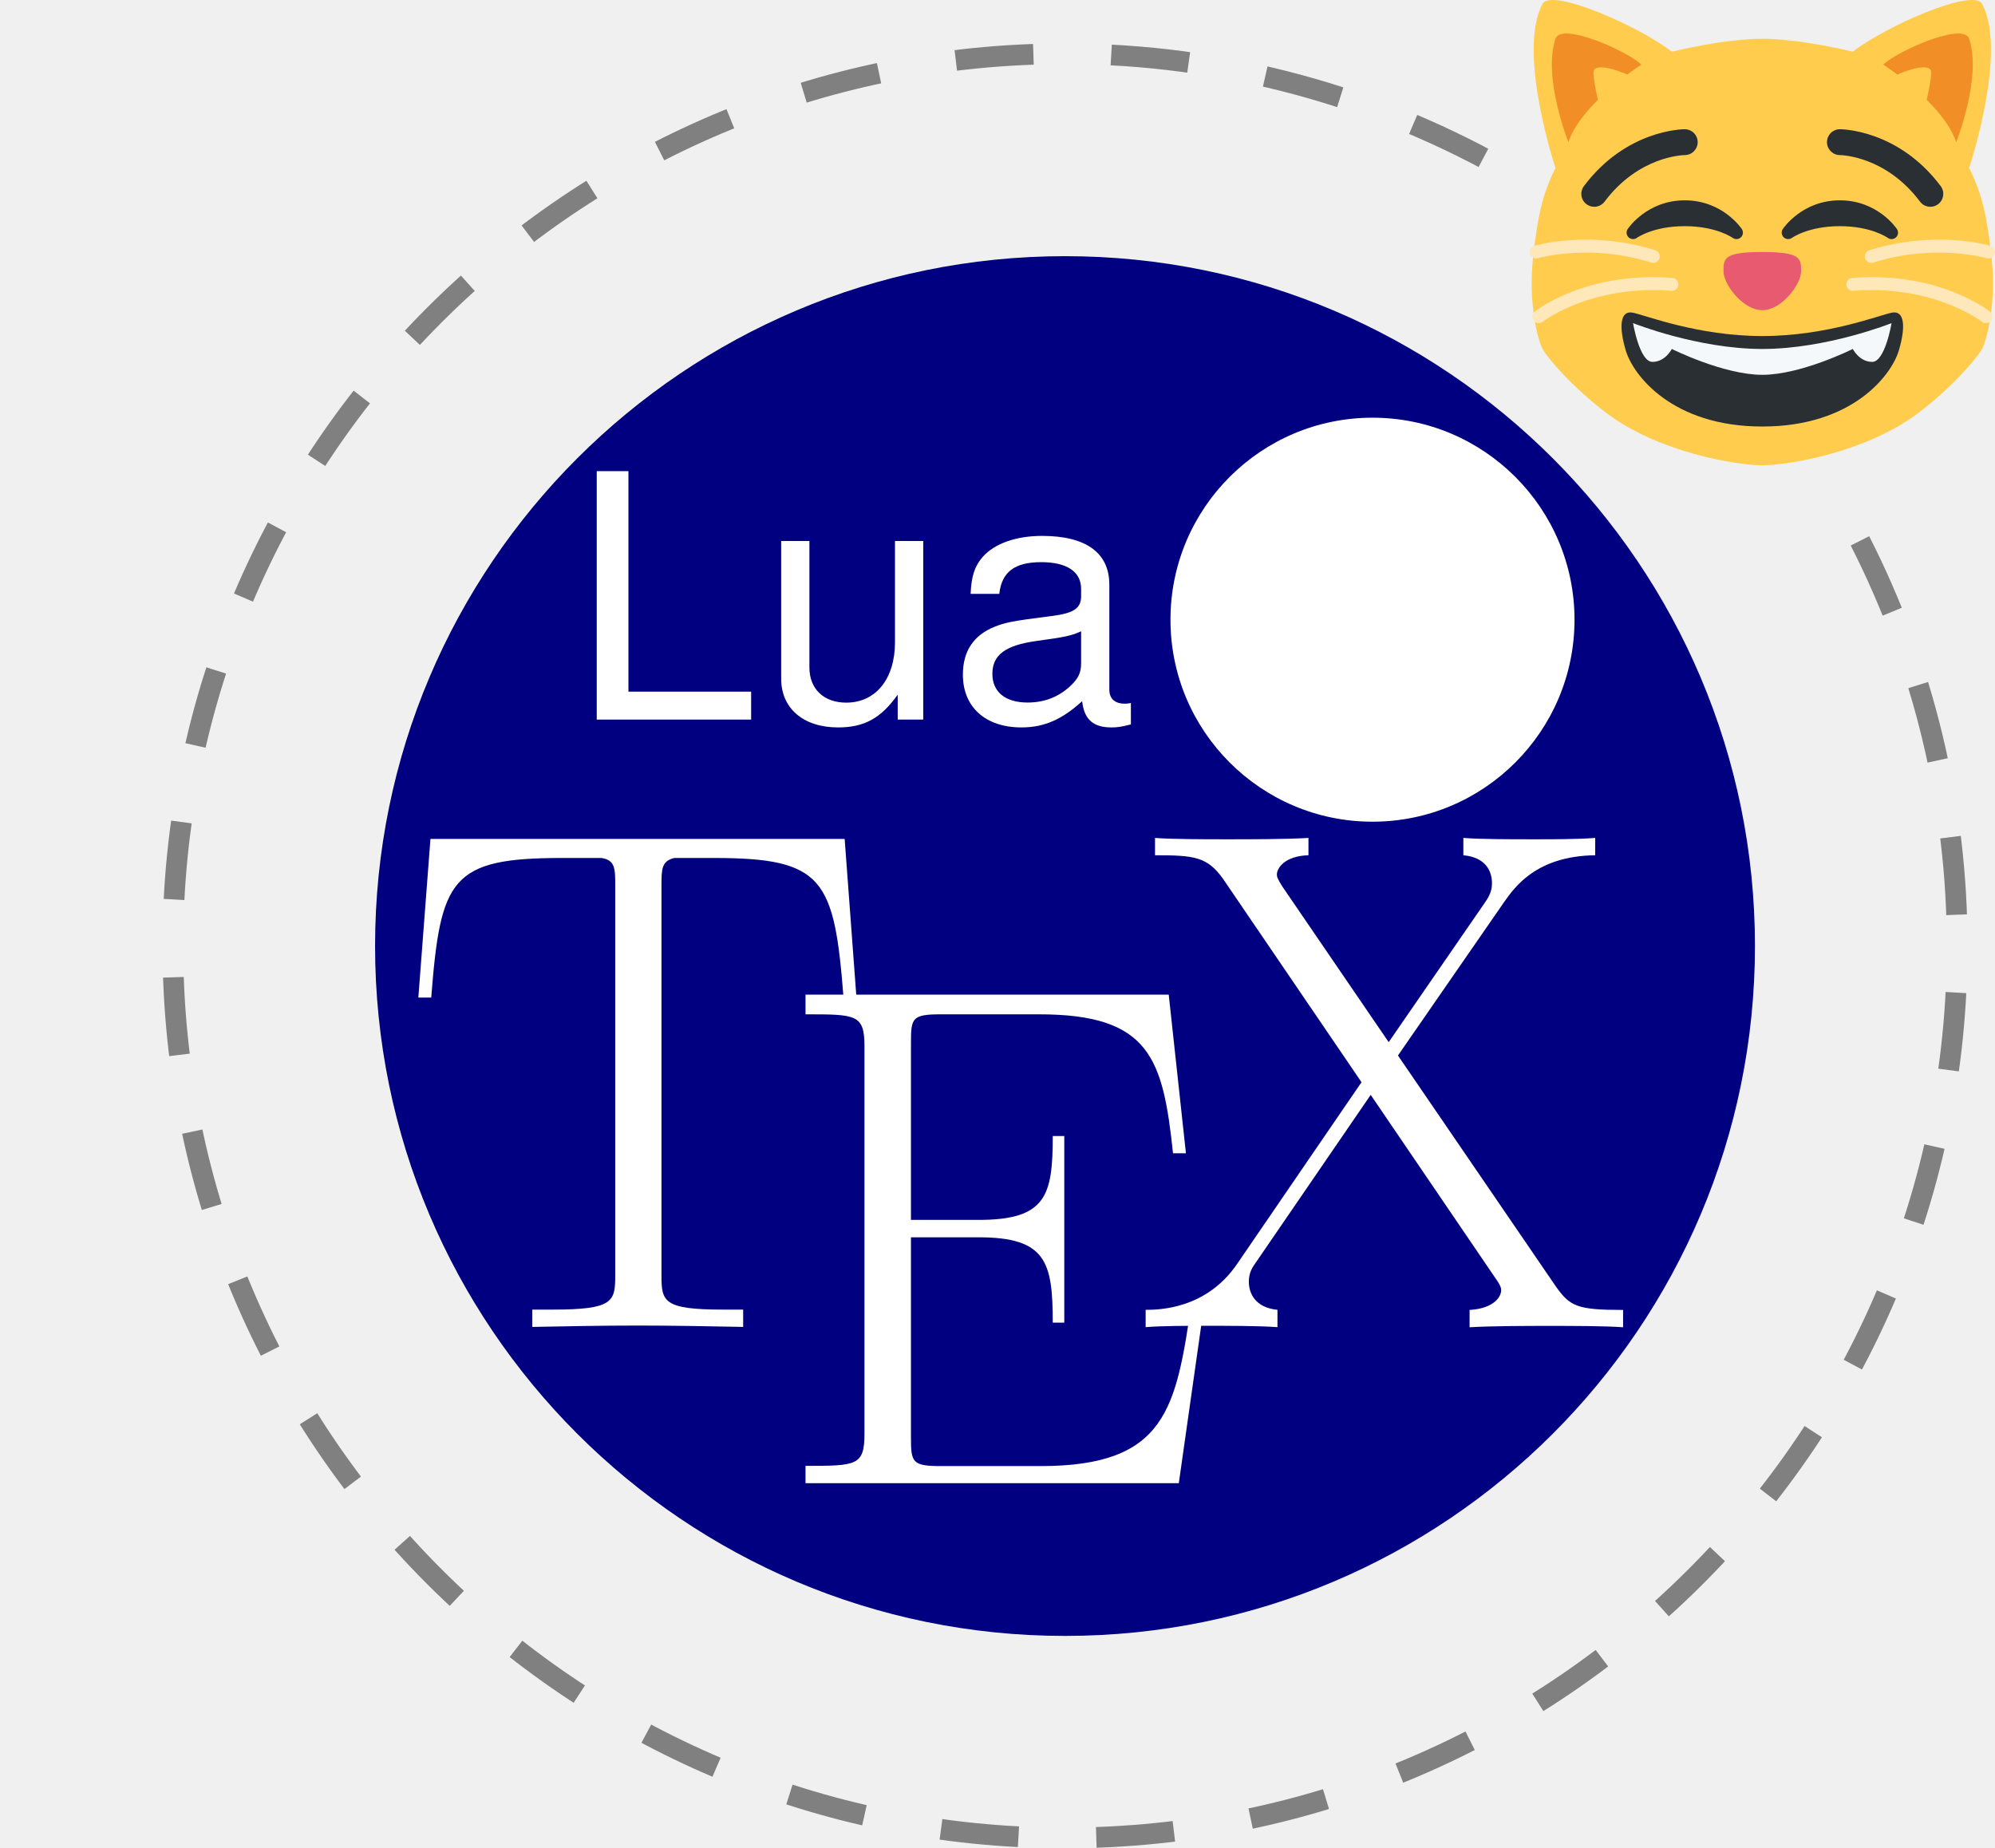
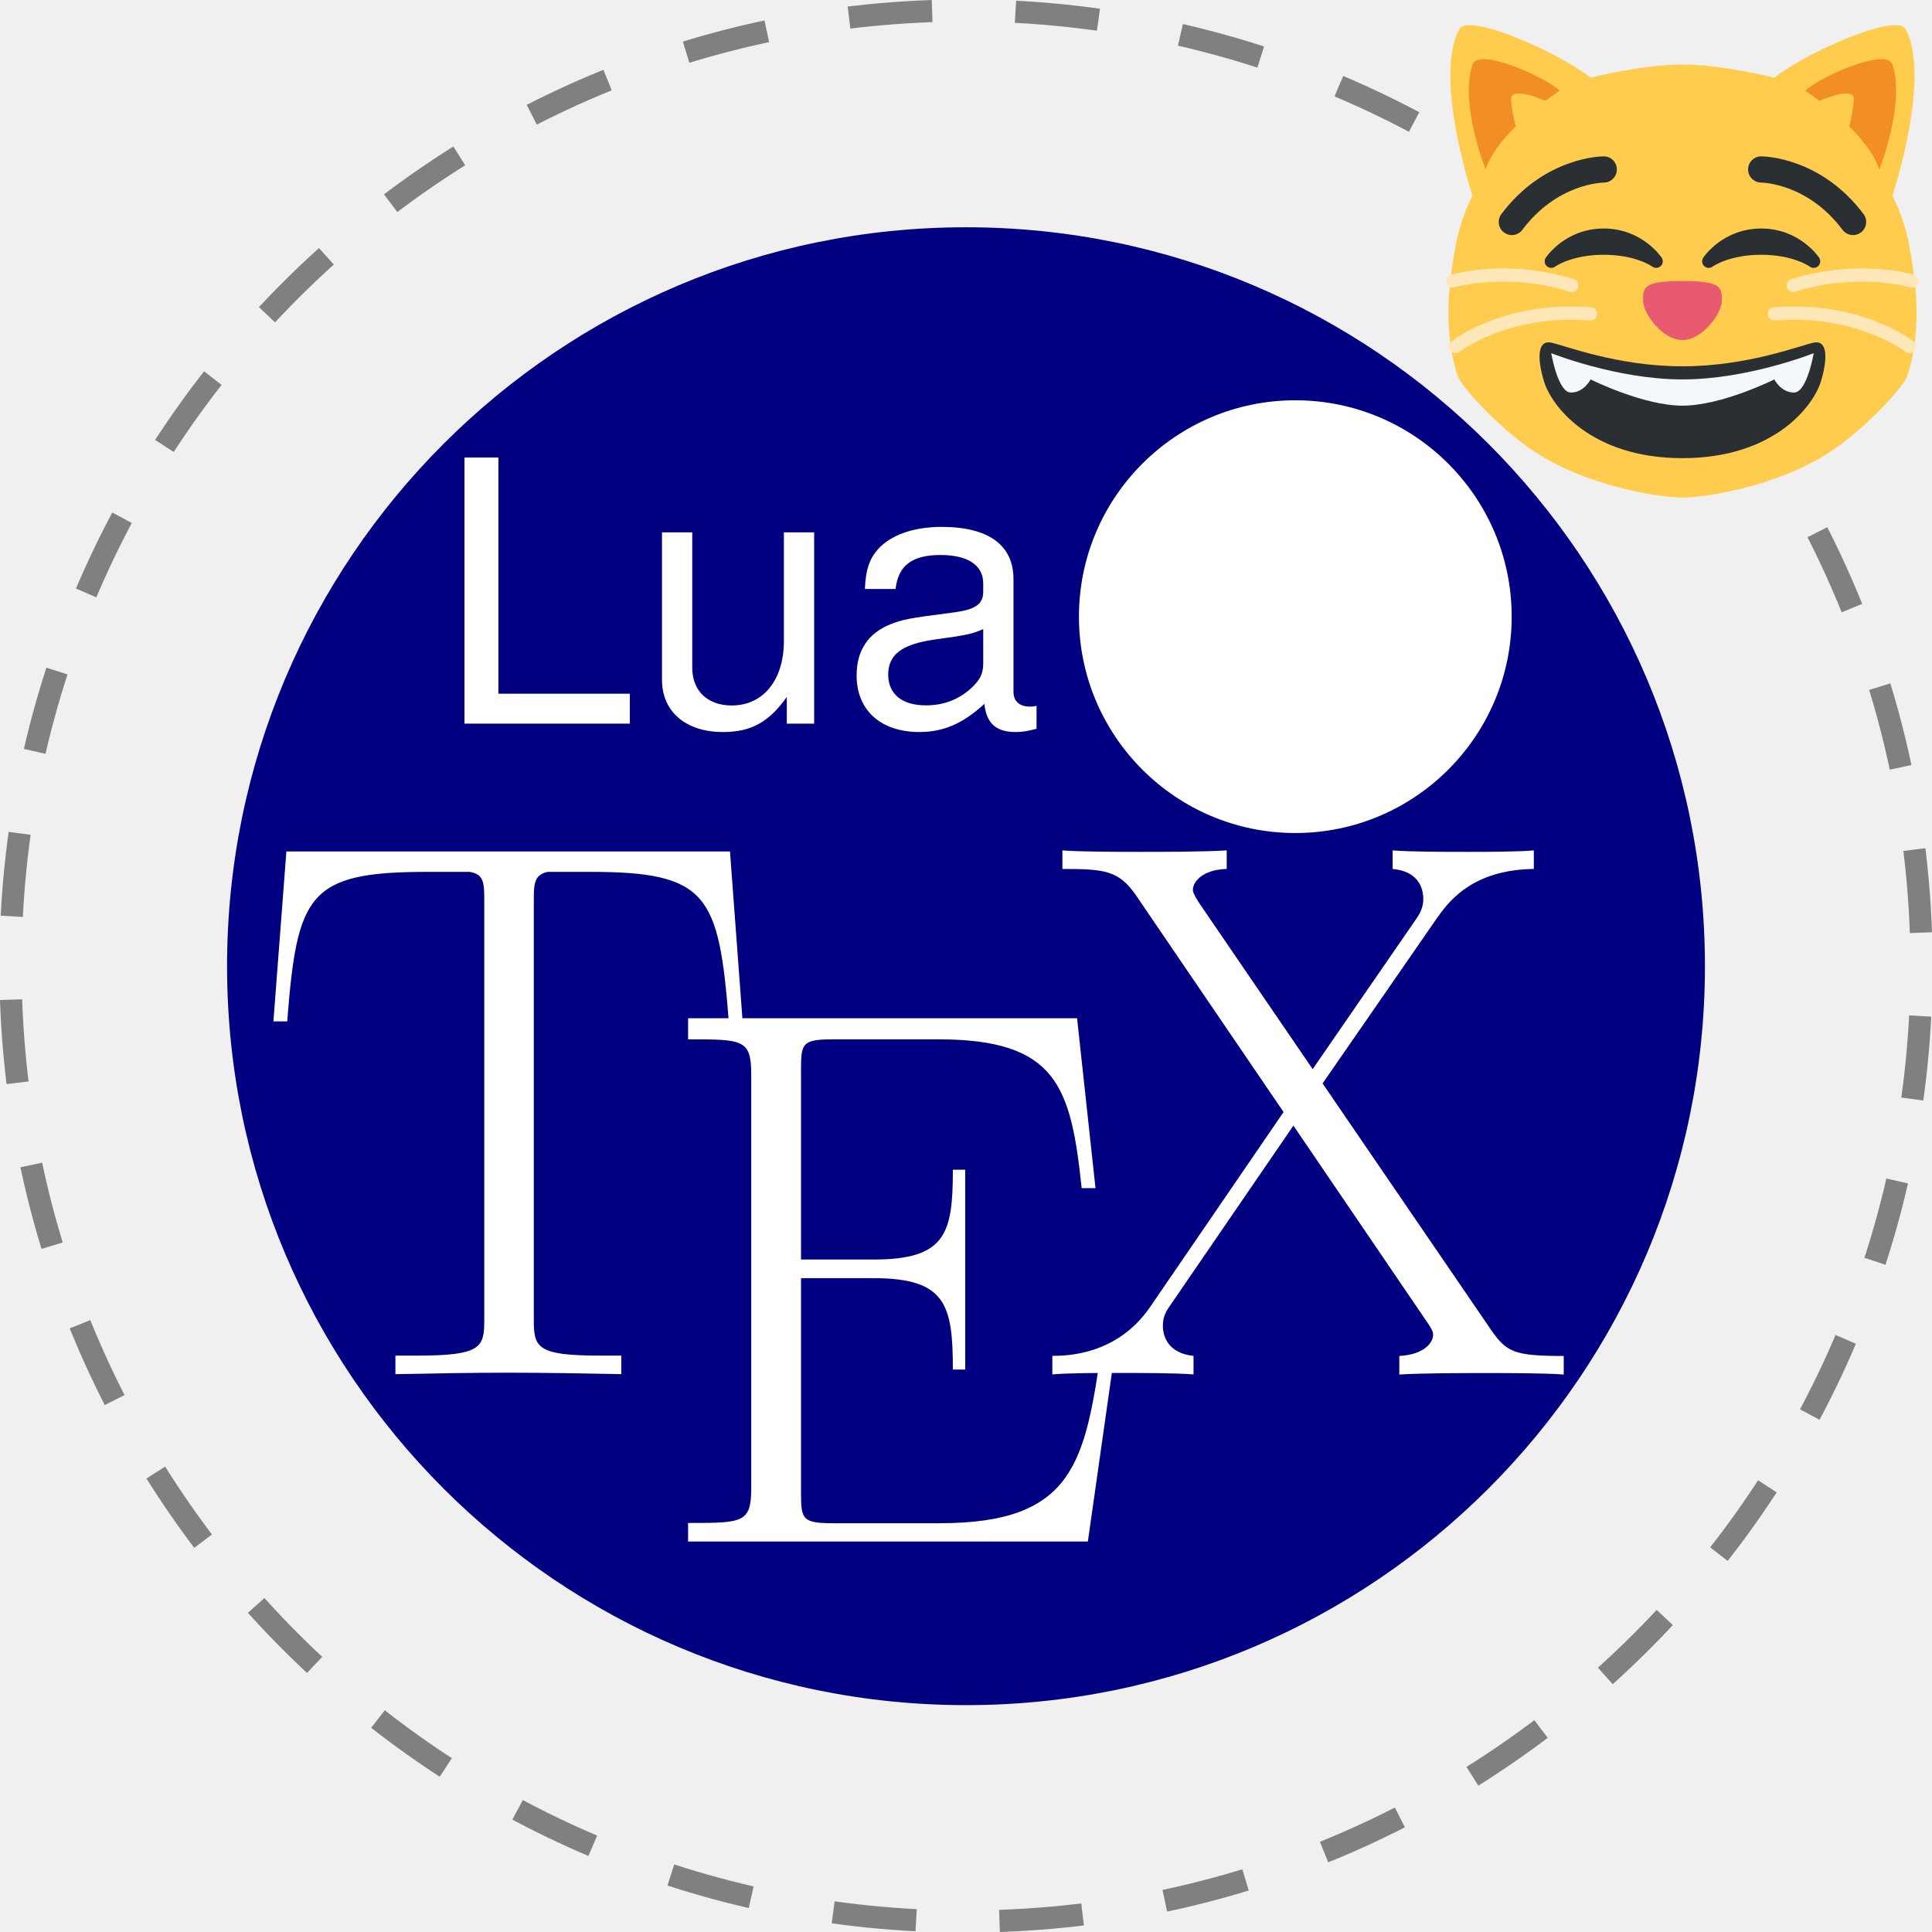
- <svg xmlns="http://www.w3.org/2000/svg" width="276.952mm" height="256.53mm" viewBox="0 0 276.952 256.53" version="1.1" id="svg1" xml:space="preserve">
+ <svg xmlns="http://www.w3.org/2000/svg" width="250.423mm" height="250.423mm" viewBox="0 0 250.423 250.423" version="1.1" id="svg1" xml:space="preserve">
  <defs id="defs1">
    <marker id="ArrowEnd" viewBox="0 0 10 10" refX="0" refY="5" markerUnits="strokeWidth" markerWidth="4" markerHeight="3" orient="auto">
      <path d="M 0,0 10,5 0,10 Z" id="path7-3" />
    </marker>
    <marker id="ArrowStart" viewBox="0 0 10 10" refX="10" refY="5" markerUnits="strokeWidth" markerWidth="4" markerHeight="3" orient="auto">
      <path d="M 10,0 0,5 10,10 Z" id="path10" />
    </marker>
  </defs>
-   <g id="layer1" transform="translate(74.55908,-21.87515)">
+   <g id="layer1" transform="translate(51.922,-27.98246)">
    <g id="g7" transform="matrix(0.2645833,0,0,0.2645833,-51.99091,27.91277)">
      <path fill="#000080" d="m 835.5,473.6 c 0,-199.8 -162.2,-362 -362,-362 -199.8,0 -362,162.2 -362,362 0,199.8 162.2,362 362,362 199.8,0 362,-162.2 362,-362" id="path1" />
      <path fill="#ffffff" d="m 740.829,302.358 c 0,-58.5 -47.5,-106 -106,-106 -58.5,0 -106,47.5 -106,106 0,58.5 47.5,106 106,106 58.5,0 106,-47.5 106,-106" id="path2" />
-       <path fill="#000080" d="m 941.5,111.5 c 0,-58.5 -47.5,-106 -106,-106 -58.5,0 -106,47.5 -106,106 0,58.5 47.5,106 106,106 58.5,0 106,-47.4 106,-106" id="path3" />
      <g id="g6" style="display:inline" transform="matrix(0.5488921,0,0,0.5488921,102.7624,-4.481795)">
        <path fill="#ffffff" d="m 258.1,627.8 h 117.3 v 26.7 H 227.8 V 417 h 30.3 z" id="path4" />
        <path fill="#ffffff" d="m 515.5,654.5 v -23.8 c -16,22.5 -31.9,31.3 -57,31.3 -33.2,0 -54.4,-18.2 -54.4,-46.6 V 483.8 h 27 v 120.9 c 0,20.5 13.7,33.6 35.2,33.6 28.3,0 46.6,-22.8 46.6,-57.7 v -96.8 h 27 v 170.7 z" id="path5" />
        <path fill="#ffffff" d="m 738.4,659.1 c -8.8,2.3 -13,2.9 -18.6,2.9 -17.6,0 -26.1,-7.8 -28,-25.1 -19.2,17.6 -36.5,25.1 -58,25.1 -34.5,0 -56,-19.5 -56,-50.5 0,-22.2 10.1,-37.5 30,-45.6 10.4,-4.2 16.3,-5.5 54.7,-10.4 21.5,-2.6 28.3,-7.5 28.3,-18.9 v -7.2 c 0,-16.3 -13.7,-25.4 -38.1,-25.4 -25.4,0 -37.8,9.4 -40.1,30.3 h -27.4 c 0.7,-16.9 3.9,-26.7 11.7,-35.5 11.4,-12.7 31.9,-19.9 56.7,-19.9 42,0 64.2,16.3 64.2,46.6 v 100.4 c 0,8.5 5.2,13.4 14.7,13.4 1.6,0 2.9,0 5.9,-0.7 z m -47.6,-89 c -9.1,4.2 -15,5.5 -43.7,9.4 -29,4.2 -41.1,13.4 -41.1,31.3 0,17.3 12.4,27.4 33.6,27.4 16,0 29.3,-5.2 40.4,-15.3 8.1,-7.5 10.8,-13 10.8,-22.2 z" id="path6" />
      </g>
      <path fill="none" stroke="#808080" stroke-width="10.861" stroke-miterlimit="10" stroke-dasharray="40.847" d="m 890.6,261 c 33.5,65.8 51,138.6 51,212.5 0,258.4 -209.7,468.1 -468.1,468.1 C 215.1,941.6 5.4,731.9 5.4,473.5 5.4,215.1 215.1,5.4 473.5,5.4 c 83.1,0 164.6,22.1 236.2,63.9" id="path7" />
    </g>
  </g>
-   <g id="g12" transform="matrix(4.021075,0,0,4.021075,58.07611,116.3352)" style="fill:#ffffff">
+   <g id="g12" transform="matrix(4.021075,0,0,4.021075,35.43903,110.2279)" style="fill:#ffffff">
    <path style="fill:#ffffff;stroke:none" d="M 14.718,0.035 H 0.418 L 0,5.512 H 0.445 C 0.765,1.41 1.117,0.692 4.957,0.692 c 0.445,0 1.168,0 1.367,0 C 6.797,0.766 6.797,1.067 6.797,1.637 V 15.117 c 0,0.895 -0.075,1.168 -2.161,1.168 H 3.933 v 0.598 C 5.121,16.86 6.359,16.836 7.574,16.836 c 1.211,0 2.453,0.024 3.64,0.047 V 16.285 h -0.691 c -2.055,0 -2.129,-0.273 -2.129,-1.168 V 1.637 c 0,-0.547 0,-0.844 0.446,-0.945 0.195,0 0.914,0 1.359,0 3.789,0 4.16,0.714 4.48,4.82 h 0.446" id="path14" />
    <path style="fill:#ffffff;stroke:none" d="m 27.144,16.02 h -0.445 c -0.543,3.672 -0.863,5.668 -5.219,5.668 h -3.437 c -0.989,0 -1.036,-0.125 -1.036,-0.977 v -6.922 h 2.336 c 2.336,0 2.559,0.856 2.559,2.946 H 22.3 v -6.442 h -0.398 c 0,2.055 -0.223,2.895 -2.559,2.895 H 17.007 V 7.051 c 0,-0.836 0.047,-0.961 1.036,-0.961 h 3.386 c 3.832,0 4.278,1.523 4.625,4.797 H 26.5 L 25.906,5.41 H 13.367 v 0.68 c 1.754,0 2.035,0 2.035,1.113 v 13.364 c 0,1.113 -0.277,1.113 -2.035,1.113 v 0.598 h 12.887" id="path16" />
    <path style="fill:#ffffff;stroke:none" d="M 33.82,7.512 37.484,2.215 C 37.851,1.695 38.597,0.625 40.629,0.598 V 0 c -0.567,0.047 -1.508,0.047 -2.102,0.047 -0.816,0 -1.832,0 -2.449,-0.047 v 0.598 c 0.793,0.074 0.988,0.57 0.988,0.969 0,0.296 -0.121,0.496 -0.297,0.742 L 33.5,7.051 29.836,1.688 C 29.664,1.418 29.64,1.34 29.64,1.266 c 0,-0.223 0.27,-0.645 1.09,-0.668 V 0 c -0.793,0.047 -2.004,0.047 -2.82,0.047 -0.641,0 -1.879,0 -2.477,-0.047 v 0.598 c 1.36,0 1.805,0.051 2.352,0.82 l 4.777,7.016 -4.308,6.293 c -1.063,1.539 -2.672,1.566 -3.145,1.566 v 0.598 c 0.566,-0.047 1.508,-0.047 2.102,-0.047 0.668,0 1.832,0 2.449,0.047 V 16.293 c -0.766,-0.074 -0.988,-0.57 -0.988,-0.969 0,-0.32 0.121,-0.496 0.246,-0.672 l 3.961,-5.781 4.308,6.332 c 0.195,0.274 0.195,0.348 0.195,0.422 0,0.195 -0.222,0.621 -1.089,0.672 v 0.598 c 0.793,-0.047 2.004,-0.047 2.82,-0.047 0.641,0 1.879,0 2.48,0.047 v -0.598 c -1.586,0 -1.836,-0.121 -2.328,-0.82" id="path18" />
  </g>
-   <g id="g1" transform="matrix(1.794523,0,0,1.794523,212.3472,-0.00306123)">
+   <g id="g1" transform="matrix(1.700871,0,0,1.700871,187.462,3.256898)">
    <path fill="#ffcc4d" d="M 35.734,19.929 C 35.375,16.66 35,15 34,13 34,13 37,4 35,0.3 34.326,-0.946 27.596,1.988 25,4 25,4 21,3.002 18,3.002 15,3.002 11,4 11,4 8.404,1.988 1.674,-0.946 1,0.3 -1,4 2,13 2,13 1,15 0.625,16.66 0.266,19.929 -0.129,23.513 0.657,26.37 1,27 c 0.39,0.716 2.367,3.025 5,5 4,3 10,4 12,4 2,0 8,-1 12,-4 2.633,-1.975 4.61,-4.284 5,-5 0.343,-0.63 1.129,-3.487 0.734,-7.071 z" id="path1-6" />
    <path fill="#e75a70" d="m 18,19.5 c 3,0 3,0.5 3,1.5 0,1 -1.5,3 -3,3 -1.5,0 -3,-2 -3,-3 0,-1 -10e-4,-1.5 3,-1.5 z" id="path2-7" />
    <path fill="#f18f26" d="M 2,3 C 2.447,1.658 7.64,4 8.64,5 8.64,5 4,8 3,11 3,11 1,6 2,3 Z m 32,0 c -0.447,-1.342 -5.64,1 -6.64,2 0,0 4.64,3 5.64,6 0,0 2,-5 1,-8 z" id="path3-5" />
    <path fill="#ffcc4d" d="M 4.934,5.603 C 4.934,4.189 11,7 10,8 9,9 8,9.603 7,10.603 c -1,1 -2.066,-4 -2.066,-5 z m 26.132,0 C 31.066,4.189 25,7 26,8 c 1,1 2,1.603 3,2.603 1,1 2.066,-4 2.066,-5 z" id="path4-3" />
    <path fill="#fee7b8" d="M 0.701,25 C 0.553,25 0.407,24.935 0.308,24.81 0.137,24.593 0.174,24.279 0.391,24.108 c 0.162,-0.127 4.02,-3.12 10.648,-2.605 0.275,0.02 0.481,0.261 0.46,0.536 -0.021,0.275 -0.257,0.501 -0.537,0.46 C 4.729,22.025 1.047,24.865 1.011,24.894 0.918,24.965 0.809,25 0.701,25 Z M 9.569,20.337 C 9.52,20.337 9.469,20.33 9.42,20.315 4.63,18.818 0.683,19.968 0.643,19.979 0.378,20.06 0.1,19.909 0.02,19.644 -0.059,19.379 0.091,19.101 0.355,19.022 0.528,18.97 4.641,17.775 9.717,19.36 c 0.264,0.083 0.411,0.363 0.328,0.627 -0.066,0.213 -0.263,0.35 -0.476,0.35 z M 35.299,25 c 0.148,0 0.294,-0.065 0.393,-0.19 0.171,-0.217 0.134,-0.531 -0.083,-0.702 -0.162,-0.127 -4.02,-3.12 -10.648,-2.605 -0.275,0.02 -0.481,0.261 -0.46,0.536 0.021,0.275 0.257,0.501 0.537,0.46 6.233,-0.474 9.915,2.366 9.951,2.395 0.093,0.071 0.202,0.106 0.31,0.106 z m -8.868,-4.663 c 0.049,0 0.1,-0.007 0.149,-0.022 4.79,-1.497 8.737,-0.347 8.777,-0.336 0.265,0.081 0.543,-0.07 0.623,-0.335 0.079,-0.265 -0.071,-0.543 -0.335,-0.622 -0.173,-0.052 -4.286,-1.247 -9.362,0.338 -0.264,0.083 -0.411,0.363 -0.328,0.627 0.065,0.213 0.263,0.35 0.476,0.35 z" id="path5-5" />
    <path fill="#292f33" d="M 28.023,24.191 C 27.046,24.383 23,26 18,26 13,26 8.954,24.383 7.977,24.191 7,24 6.885,25.264 7.442,27.132 8,29 11,33 18,33 25,33 28,29 28.558,27.132 29.115,25.264 29,24 28.023,24.191 Z" id="path6-6" />
    <path fill="#f5f8fa" d="m 8,25 c 0,0 5,2 10,2 5,0 10,-2 10,-2 0,0 -0.5,3 -1.5,3 -1,0 -1.5,-1 -1.5,-1 0,0 -4,2 -7,2 -3,0 -7,-2 -7,-2 0,0 -0.5,1 -1.5,1 C 8.5,28 8,25 8,25 Z" id="path7-2" />
    <path d="M 28.416,17.723 C 28.355,17.632 26.901,15.5 24,15.5 c -2.9,0 -4.355,2.132 -4.416,2.223 -0.135,0.202 -0.104,0.47 0.071,0.638 0.174,0.167 0.446,0.185 0.643,0.042 C 20.31,18.393 21.56,17.5 24,17.5 c 2.426,0 3.674,0.881 3.702,0.901 0.089,0.066 0.194,0.099 0.298,0.099 0.124,0 0.248,-0.046 0.344,-0.137 0.177,-0.167 0.207,-0.438 0.072,-0.64 z m -12,0 C 16.355,17.632 14.901,15.5 12,15.5 9.1,15.5 7.645,17.632 7.584,17.723 7.45,17.925 7.48,18.193 7.655,18.361 7.83,18.528 8.102,18.546 8.297,18.403 8.31,18.393 9.559,17.5 12,17.5 c 2.426,0 3.674,0.881 3.702,0.901 0.089,0.066 0.194,0.099 0.298,0.099 0.124,0 0.248,-0.046 0.344,-0.137 0.177,-0.167 0.207,-0.438 0.072,-0.64 z M 31.001,16 C 30.696,16 30.397,15.862 30.2,15.6 27.559,12.079 24.139,12.001 23.994,12 23.444,11.994 23,11.544 23.003,10.995 23.006,10.444 23.45,10 24,10 c 0.184,0 4.537,0.05 7.8,4.4 0.332,0.442 0.242,1.069 -0.2,1.4 -0.18,0.135 -0.39,0.2 -0.599,0.2 z M 4.999,16 C 4.791,16 4.58,15.935 4.4,15.8 3.958,15.469 3.869,14.842 4.2,14.4 7.462,10.05 11.816,10 12,10 c 0.552,0 1,0.448 1,1 0,0.551 -0.445,0.998 -0.996,1 -0.156,0.002 -3.569,0.086 -6.205,3.6 -0.195,0.262 -0.496,0.4 -0.8,0.4 z" fill="#292f33" id="path8" />
  </g>
</svg>
